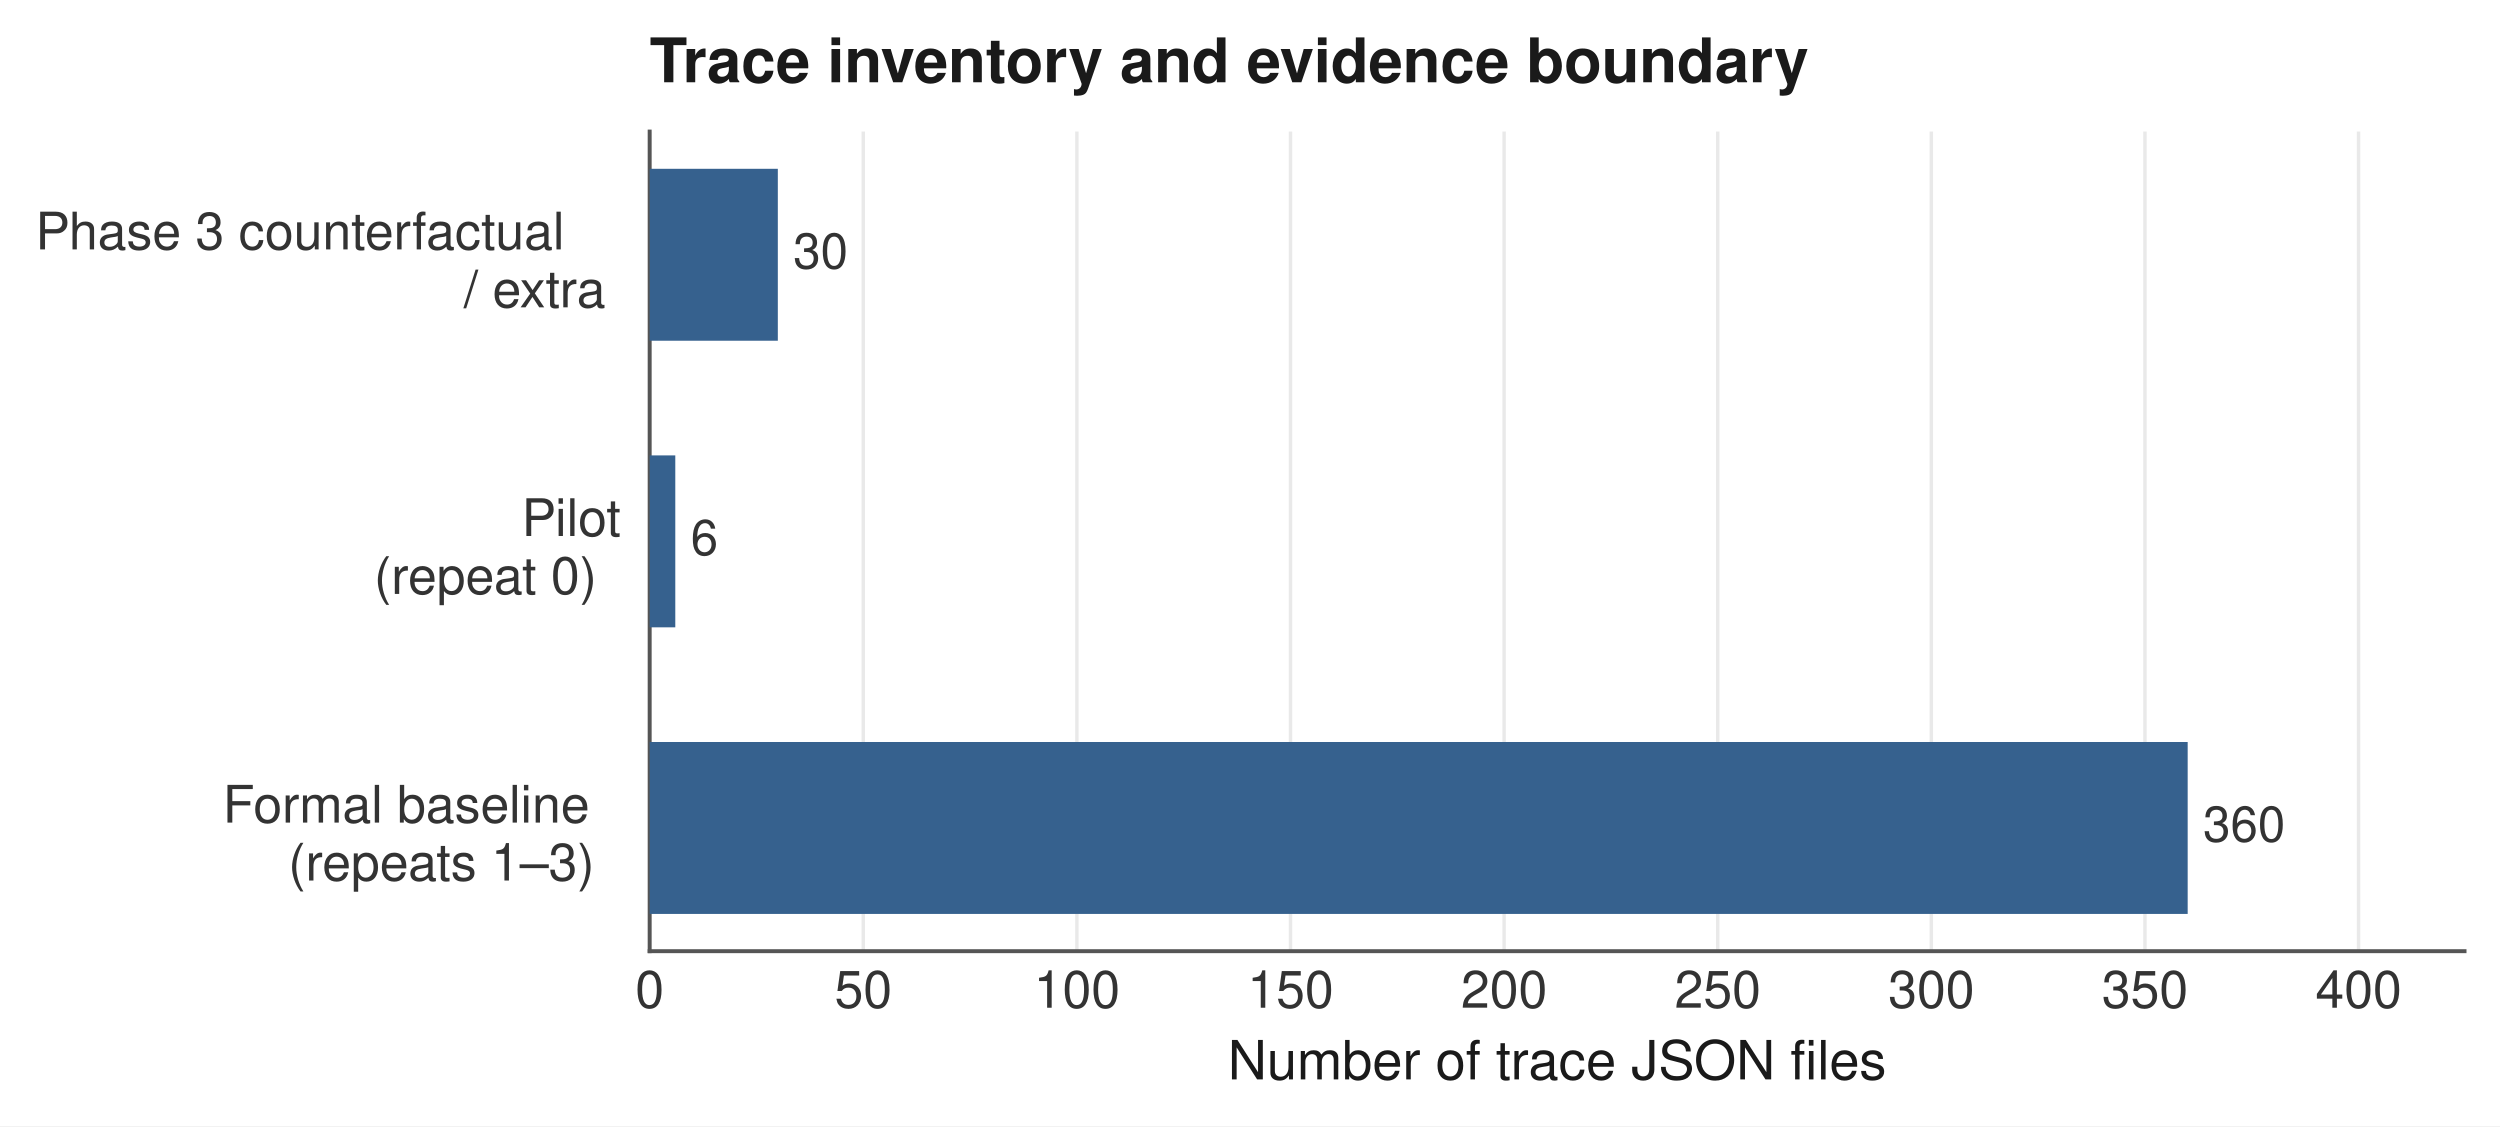
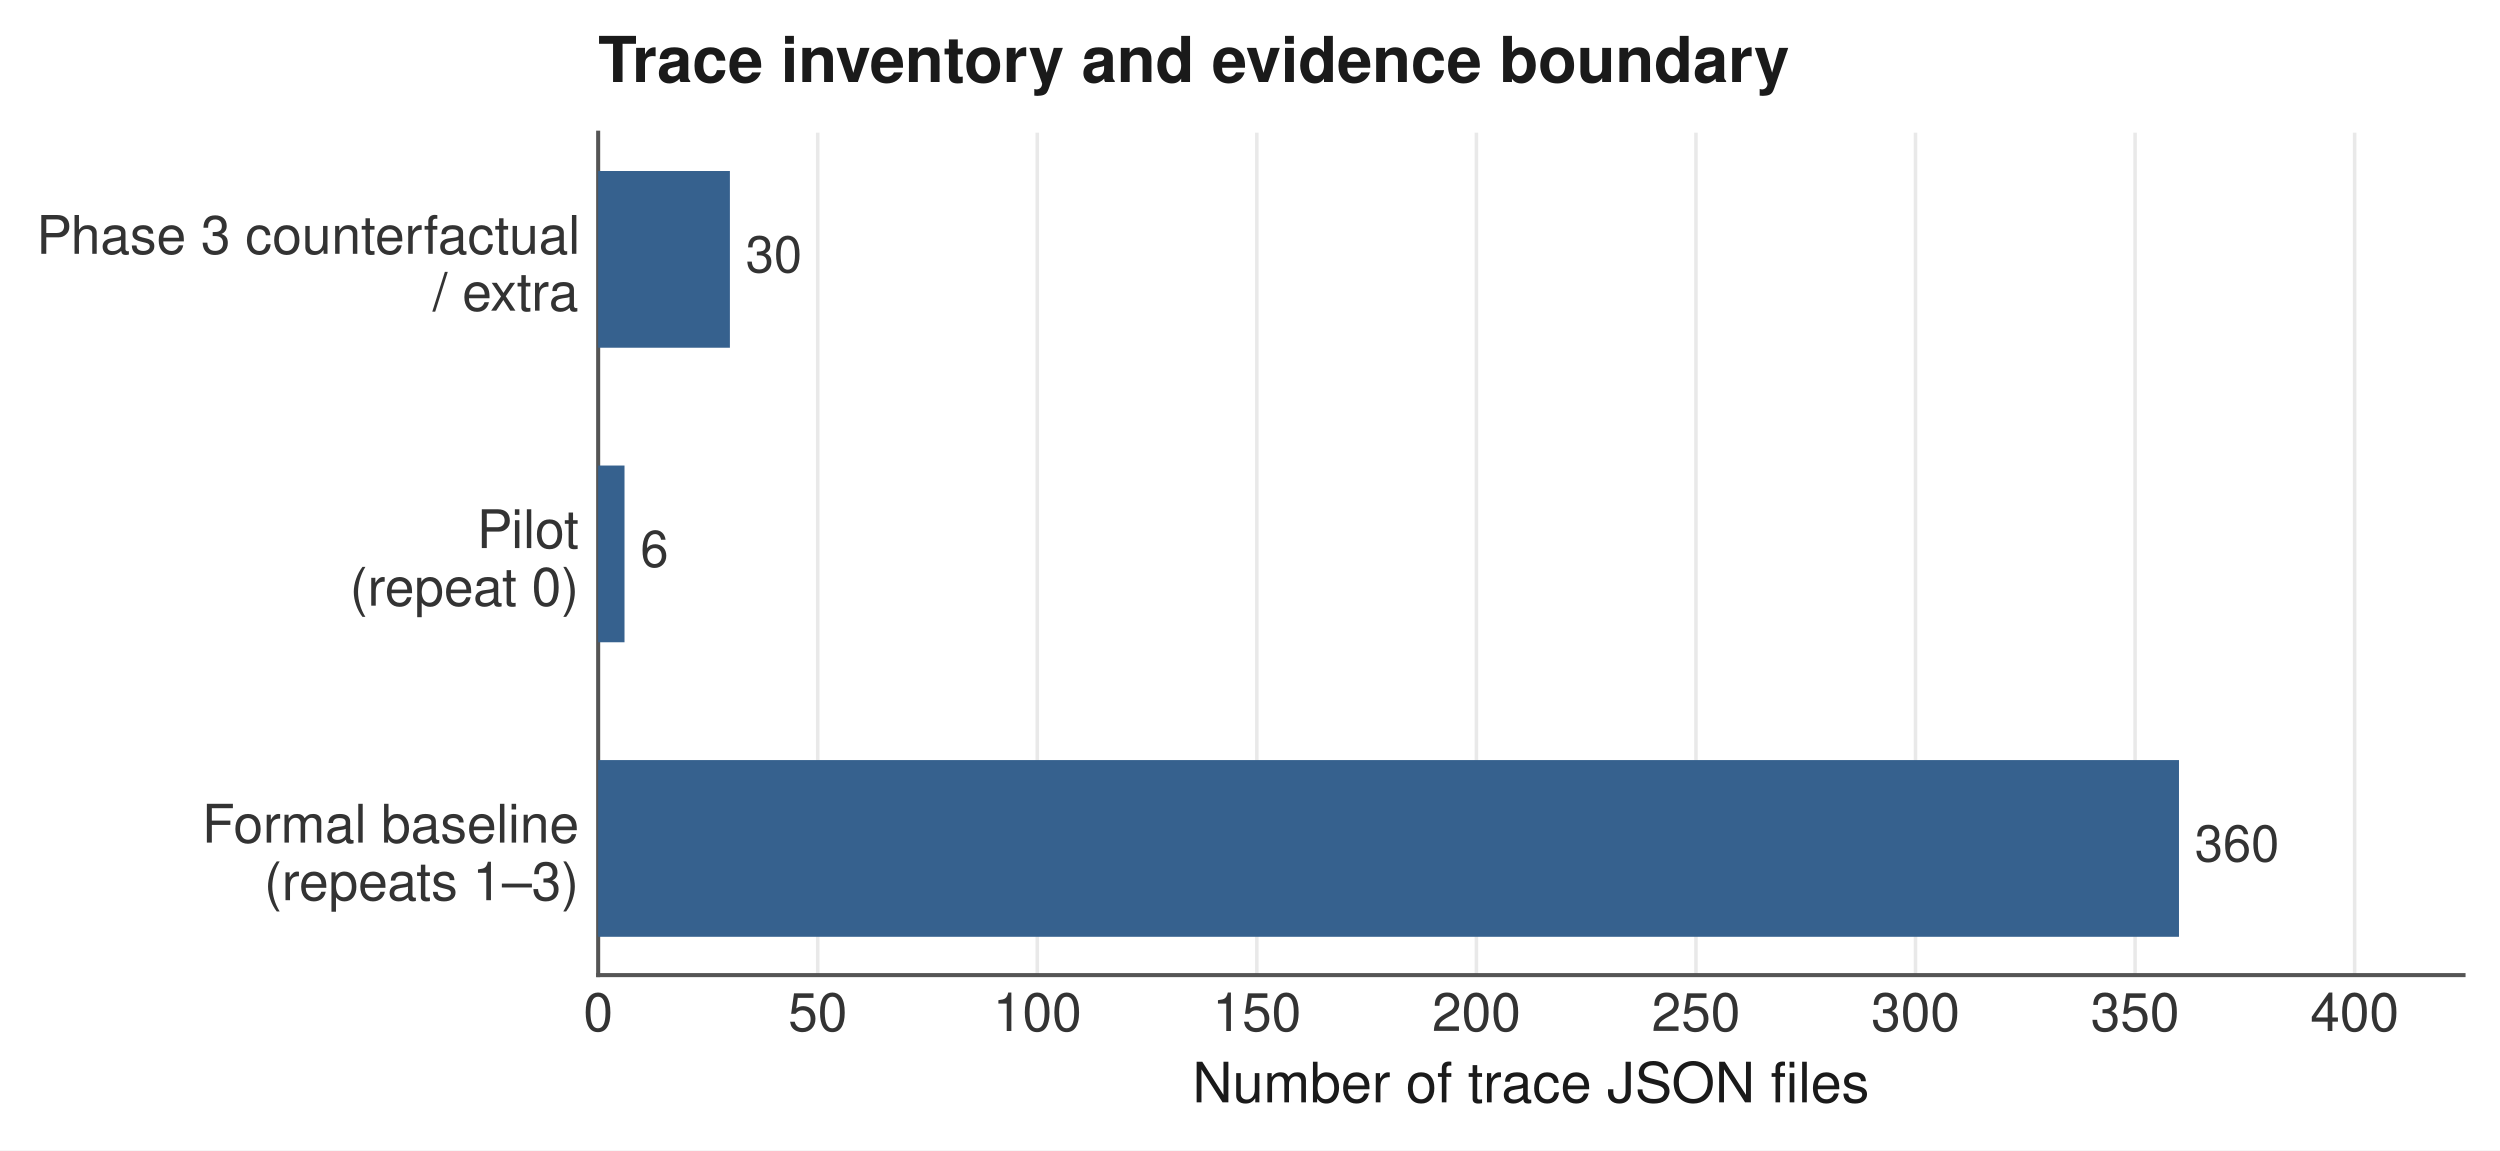
- <svg xmlns="http://www.w3.org/2000/svg" width="507.312pt" height="228.526pt" viewBox="0 0 507.312 228.526" version="1.1">
+ <svg xmlns="http://www.w3.org/2000/svg" width="493.577pt" height="227.12pt" viewBox="0 0 493.577 227.12" version="1.1">
  <defs>
    <style type="text/css">*{stroke-linejoin: round; stroke-linecap: butt}</style>
  </defs>
  <g id="figure_1">
    <g id="patch_1">
-       <path d="M 0 228.526  L 507.312 228.526  L 507.312 0  L 0 0  z " style="fill: #ffffff" />
+       <path d="M 0 227.12 L 493.577 227.12 L 493.577 0 L 0 0 z " style="fill: #ffffff" />
    </g>
    <g id="axes_1">
      <g id="patch_2">
-         <path d="M 131.832 193.018  L 500.112 193.018  L 500.112 26.698  L 131.832 26.698  z " style="fill: #ffffff" />
+         <path d="M 118.097 192.516 L 486.377 192.516 L 486.377 26.196 L 118.097 26.196 z " style="fill: #ffffff" />
      </g>
      <g id="matplotlib.axis_1">
        <g id="xtick_1">
          <g id="line2d_1">
-             <path d="M 131.832 193.018  L 131.832 26.698  " clip-path="url(#pfdb5c9ea89)" style="fill: none; stroke: #e9e9e9; stroke-width: 0.7; stroke-linecap: square" />
+             <path d="M 118.097 192.516 L 118.097 26.196 " clip-path="url(#p35c61f3945)" style="fill: none; stroke: #e9e9e9; stroke-width: 0.7; stroke-linecap: square" />
          </g>
          <g id="line2d_2" />
          <g id="text_1">
-             <text style="font-size: 10.5px; font-family: 'Helvetica', 'Arial', 'DejaVu Sans', sans-serif; text-anchor: middle; fill: #333333" x="131.832" y="204.496" transform="rotate(-0 131.8323 204.4964)">0</text>
+             <text style="font-size: 10.5px; font-family: 'Helvetica', 'Arial', 'DejaVu Sans', sans-serif; text-anchor: middle; fill: #333333" x="118.097" y="203.548" transform="rotate(-0 118.097 203.5482)">0</text>
          </g>
        </g>
        <g id="xtick_2">
          <g id="line2d_3">
-             <path d="M 175.18 193.018  L 175.18 26.698  " clip-path="url(#pfdb5c9ea89)" style="fill: none; stroke: #e9e9e9; stroke-width: 0.7; stroke-linecap: square" />
+             <path d="M 161.444 192.516 L 161.444 26.196 " clip-path="url(#p35c61f3945)" style="fill: none; stroke: #e9e9e9; stroke-width: 0.7; stroke-linecap: square" />
          </g>
          <g id="line2d_4" />
          <g id="text_2">
-             <text style="font-size: 10.5px; font-family: 'Helvetica', 'Arial', 'DejaVu Sans', sans-serif; text-anchor: middle; fill: #333333" x="175.18" y="204.496" transform="rotate(-0 175.1797 204.4964)">50</text>
+             <text style="font-size: 10.5px; font-family: 'Helvetica', 'Arial', 'DejaVu Sans', sans-serif; text-anchor: middle; fill: #333333" x="161.444" y="203.548" transform="rotate(-0 161.4444 203.5482)">50</text>
          </g>
        </g>
        <g id="xtick_3">
          <g id="line2d_5">
-             <path d="M 218.527 193.018  L 218.527 26.698  " clip-path="url(#pfdb5c9ea89)" style="fill: none; stroke: #e9e9e9; stroke-width: 0.7; stroke-linecap: square" />
+             <path d="M 204.792 192.516 L 204.792 26.196 " clip-path="url(#p35c61f3945)" style="fill: none; stroke: #e9e9e9; stroke-width: 0.7; stroke-linecap: square" />
          </g>
          <g id="line2d_6" />
          <g id="text_3">
-             <text style="font-size: 10.5px; font-family: 'Helvetica', 'Arial', 'DejaVu Sans', sans-serif; text-anchor: middle; fill: #333333" x="218.527" y="204.496" transform="rotate(-0 218.5272 204.4964)">100</text>
+             <text style="font-size: 10.5px; font-family: 'Helvetica', 'Arial', 'DejaVu Sans', sans-serif; text-anchor: middle; fill: #333333" x="204.792" y="203.548" transform="rotate(-0 204.7919 203.5482)">100</text>
          </g>
        </g>
        <g id="xtick_4">
          <g id="line2d_7">
-             <path d="M 261.875 193.018  L 261.875 26.698  " clip-path="url(#pfdb5c9ea89)" style="fill: none; stroke: #e9e9e9; stroke-width: 0.7; stroke-linecap: square" />
+             <path d="M 248.139 192.516 L 248.139 26.196 " clip-path="url(#p35c61f3945)" style="fill: none; stroke: #e9e9e9; stroke-width: 0.7; stroke-linecap: square" />
          </g>
          <g id="line2d_8" />
          <g id="text_4">
-             <text style="font-size: 10.5px; font-family: 'Helvetica', 'Arial', 'DejaVu Sans', sans-serif; text-anchor: middle; fill: #333333" x="261.875" y="204.496" transform="rotate(-0 261.8746 204.4964)">150</text>
+             <text style="font-size: 10.5px; font-family: 'Helvetica', 'Arial', 'DejaVu Sans', sans-serif; text-anchor: middle; fill: #333333" x="248.139" y="203.548" transform="rotate(-0 248.1393 203.5482)">150</text>
          </g>
        </g>
        <g id="xtick_5">
          <g id="line2d_9">
-             <path d="M 305.222 193.018  L 305.222 26.698  " clip-path="url(#pfdb5c9ea89)" style="fill: none; stroke: #e9e9e9; stroke-width: 0.7; stroke-linecap: square" />
+             <path d="M 291.487 192.516 L 291.487 26.196 " clip-path="url(#p35c61f3945)" style="fill: none; stroke: #e9e9e9; stroke-width: 0.7; stroke-linecap: square" />
          </g>
          <g id="line2d_10" />
          <g id="text_5">
-             <text style="font-size: 10.5px; font-family: 'Helvetica', 'Arial', 'DejaVu Sans', sans-serif; text-anchor: middle; fill: #333333" x="305.222" y="204.496" transform="rotate(-0 305.2221 204.4964)">200</text>
+             <text style="font-size: 10.5px; font-family: 'Helvetica', 'Arial', 'DejaVu Sans', sans-serif; text-anchor: middle; fill: #333333" x="291.487" y="203.548" transform="rotate(-0 291.4868 203.5482)">200</text>
          </g>
        </g>
        <g id="xtick_6">
          <g id="line2d_11">
-             <path d="M 348.57 193.018  L 348.57 26.698  " clip-path="url(#pfdb5c9ea89)" style="fill: none; stroke: #e9e9e9; stroke-width: 0.7; stroke-linecap: square" />
+             <path d="M 334.834 192.516 L 334.834 26.196 " clip-path="url(#p35c61f3945)" style="fill: none; stroke: #e9e9e9; stroke-width: 0.7; stroke-linecap: square" />
          </g>
          <g id="line2d_12" />
          <g id="text_6">
-             <text style="font-size: 10.5px; font-family: 'Helvetica', 'Arial', 'DejaVu Sans', sans-serif; text-anchor: middle; fill: #333333" x="348.57" y="204.496" transform="rotate(-0 348.5696 204.4964)">250</text>
+             <text style="font-size: 10.5px; font-family: 'Helvetica', 'Arial', 'DejaVu Sans', sans-serif; text-anchor: middle; fill: #333333" x="334.834" y="203.548" transform="rotate(-0 334.8342 203.5482)">250</text>
          </g>
        </g>
        <g id="xtick_7">
          <g id="line2d_13">
-             <path d="M 391.917 193.018  L 391.917 26.698  " clip-path="url(#pfdb5c9ea89)" style="fill: none; stroke: #e9e9e9; stroke-width: 0.7; stroke-linecap: square" />
+             <path d="M 378.182 192.516 L 378.182 26.196 " clip-path="url(#p35c61f3945)" style="fill: none; stroke: #e9e9e9; stroke-width: 0.7; stroke-linecap: square" />
          </g>
          <g id="line2d_14" />
          <g id="text_7">
-             <text style="font-size: 10.5px; font-family: 'Helvetica', 'Arial', 'DejaVu Sans', sans-serif; text-anchor: middle; fill: #333333" x="391.917" y="204.496" transform="rotate(-0 391.917 204.4964)">300</text>
+             <text style="font-size: 10.5px; font-family: 'Helvetica', 'Arial', 'DejaVu Sans', sans-serif; text-anchor: middle; fill: #333333" x="378.182" y="203.548" transform="rotate(-0 378.1817 203.5482)">300</text>
          </g>
        </g>
        <g id="xtick_8">
          <g id="line2d_15">
-             <path d="M 435.264 193.018  L 435.264 26.698  " clip-path="url(#pfdb5c9ea89)" style="fill: none; stroke: #e9e9e9; stroke-width: 0.7; stroke-linecap: square" />
+             <path d="M 421.529 192.516 L 421.529 26.196 " clip-path="url(#p35c61f3945)" style="fill: none; stroke: #e9e9e9; stroke-width: 0.7; stroke-linecap: square" />
          </g>
          <g id="line2d_16" />
          <g id="text_8">
-             <text style="font-size: 10.5px; font-family: 'Helvetica', 'Arial', 'DejaVu Sans', sans-serif; text-anchor: middle; fill: #333333" x="435.264" y="204.496" transform="rotate(-0 435.2645 204.4964)">350</text>
+             <text style="font-size: 10.5px; font-family: 'Helvetica', 'Arial', 'DejaVu Sans', sans-serif; text-anchor: middle; fill: #333333" x="421.529" y="203.548" transform="rotate(-0 421.5292 203.5482)">350</text>
          </g>
        </g>
        <g id="xtick_9">
          <g id="line2d_17">
-             <path d="M 478.612 193.018  L 478.612 26.698  " clip-path="url(#pfdb5c9ea89)" style="fill: none; stroke: #e9e9e9; stroke-width: 0.7; stroke-linecap: square" />
+             <path d="M 464.877 192.516 L 464.877 26.196 " clip-path="url(#p35c61f3945)" style="fill: none; stroke: #e9e9e9; stroke-width: 0.7; stroke-linecap: square" />
          </g>
          <g id="line2d_18" />
          <g id="text_9">
-             <text style="font-size: 10.5px; font-family: 'Helvetica', 'Arial', 'DejaVu Sans', sans-serif; text-anchor: middle; fill: #333333" x="478.612" y="204.496" transform="rotate(-0 478.6119 204.4964)">400</text>
+             <text style="font-size: 10.5px; font-family: 'Helvetica', 'Arial', 'DejaVu Sans', sans-serif; text-anchor: middle; fill: #333333" x="464.877" y="203.548" transform="rotate(-0 464.8766 203.5482)">400</text>
          </g>
        </g>
        <g id="text_10">
-           <text style="font-size: 11px; font-family: 'Helvetica', 'Arial', 'DejaVu Sans', sans-serif; text-anchor: middle; fill: #1a1a1a" x="315.972" y="219.038" transform="rotate(-0 315.9723 219.0384)">Number of trace JSON files</text>
+           <text style="font-size: 11px; font-family: 'Helvetica', 'Arial', 'DejaVu Sans', sans-serif; text-anchor: middle; fill: #1a1a1a" x="302.237" y="217.628" transform="rotate(-0 302.237 217.6276)">Number of trace JSON files</text>
        </g>
      </g>
      <g id="matplotlib.axis_2">
        <g id="ytick_1">
          <g id="line2d_19" />
          <g id="text_11">
-             <text style="font-size: 10.5px; font-family: 'Helvetica', 'Arial', 'DejaVu Sans', sans-serif; fill: #333333" transform="translate(45.21984 166.9201)">Formal baseline</text>
-             <text style="font-size: 10.5px; font-family: 'Helvetica', 'Arial', 'DejaVu Sans', sans-serif; fill: #333333" transform="translate(58.50234 178.6778)">(repeats 1–3)</text>
+             <text style="font-size: 10.5px; font-family: 'Helvetica', 'Arial', 'DejaVu Sans', sans-serif; fill: #333333" transform="translate(39.90258 166.3541)">Formal baseline</text>
+             <text style="font-size: 10.5px; font-family: 'Helvetica', 'Arial', 'DejaVu Sans', sans-serif; fill: #333333" transform="translate(52.15148 177.7289)">(repeats 1–3)</text>
          </g>
        </g>
        <g id="ytick_2">
          <g id="line2d_20" />
          <g id="text_12">
-             <text style="font-size: 10.5px; font-family: 'Helvetica', 'Arial', 'DejaVu Sans', sans-serif; fill: #333333" transform="translate(105.8623 108.7662)">Pilot</text>
-             <text style="font-size: 10.5px; font-family: 'Helvetica', 'Arial', 'DejaVu Sans', sans-serif; fill: #333333" transform="translate(75.90281 120.5239)">(repeat 0)</text>
+             <text style="font-size: 10.5px; font-family: 'Helvetica', 'Arial', 'DejaVu Sans', sans-serif; fill: #333333" transform="translate(94.17117 108.2003)">Pilot</text>
+             <text style="font-size: 10.5px; font-family: 'Helvetica', 'Arial', 'DejaVu Sans', sans-serif; fill: #333333" transform="translate(69.07945 119.5751)">(repeat 0)</text>
          </g>
        </g>
        <g id="ytick_3">
          <g id="line2d_21" />
          <g id="text_13">
-             <text style="font-size: 10.5px; font-family: 'Helvetica', 'Arial', 'DejaVu Sans', sans-serif; fill: #333333" transform="translate(7.2 50.61236)">Phase 3 counterfactual</text>
-             <text style="font-size: 10.5px; font-family: 'Helvetica', 'Arial', 'DejaVu Sans', sans-serif; fill: #333333" transform="translate(94.09898 62.37007)">/ extra</text>
+             <text style="font-size: 10.5px; font-family: 'Helvetica', 'Arial', 'DejaVu Sans', sans-serif; fill: #333333" transform="translate(7.2 50.10795)">Phase 3 counterfactual</text>
+             <text style="font-size: 10.5px; font-family: 'Helvetica', 'Arial', 'DejaVu Sans', sans-serif; fill: #333333" transform="translate(85.42172 61.33508)">/ extra</text>
          </g>
        </g>
      </g>
      <g id="patch_3">
-         <path d="M 131.832 193.018  L 131.832 26.698  " style="fill: none; stroke: #555555; stroke-width: 0.8; stroke-linejoin: miter; stroke-linecap: square" />
+         <path d="M 118.097 192.516 L 118.097 26.196 " style="fill: none; stroke: #555555; stroke-width: 0.8; stroke-linejoin: miter; stroke-linecap: square" />
      </g>
      <g id="patch_4">
-         <path d="M 131.832 193.018  L 500.112 193.018  " style="fill: none; stroke: #555555; stroke-width: 0.8; stroke-linejoin: miter; stroke-linecap: square" />
+         <path d="M 118.097 192.516 L 486.377 192.516 " style="fill: none; stroke: #555555; stroke-width: 0.8; stroke-linejoin: miter; stroke-linecap: square" />
      </g>
      <g id="patch_5">
-         <path d="M 131.832 185.458  L 443.934 185.458  L 443.934 150.566  L 131.832 150.566  z " clip-path="url(#pfdb5c9ea89)" style="fill: #36618e" />
+         <path d="M 118.097 184.956 L 430.199 184.956 L 430.199 150.064 L 118.097 150.064 z " clip-path="url(#p35c61f3945)" style="fill: #36618e" />
      </g>
      <g id="patch_6">
-         <path d="M 131.832 127.304  L 137.034 127.304  L 137.034 92.412  L 131.832 92.412  z " clip-path="url(#pfdb5c9ea89)" style="fill: #36618e" />
+         <path d="M 118.097 126.802 L 123.299 126.802 L 123.299 91.91 L 118.097 91.91 z " clip-path="url(#p35c61f3945)" style="fill: #36618e" />
      </g>
      <g id="patch_7">
-         <path d="M 131.832 69.15  L 157.841 69.15  L 157.841 34.258  L 131.832 34.258  z " clip-path="url(#pfdb5c9ea89)" style="fill: #36618e" />
+         <path d="M 118.097 68.648 L 144.105 68.648 L 144.105 33.756 L 118.097 33.756 z " clip-path="url(#p35c61f3945)" style="fill: #36618e" />
      </g>
      <g id="text_14">
-         <text style="font-size: 10px; font-family: 'Helvetica', 'Arial', 'DejaVu Sans', sans-serif; text-anchor: start; fill: #333333" x="447.055" y="170.771" transform="rotate(-0 447.055 170.7713)">360</text>
+         <text style="font-size: 10px; font-family: 'Helvetica', 'Arial', 'DejaVu Sans', sans-serif; text-anchor: start; fill: #333333" x="433.32" y="170.054" transform="rotate(-0 433.3197 170.0545)">360</text>
      </g>
      <g id="text_15">
-         <text style="font-size: 10px; font-family: 'Helvetica', 'Arial', 'DejaVu Sans', sans-serif; text-anchor: start; fill: #333333" x="140.155" y="112.617" transform="rotate(-0 140.155 112.6174)">6</text>
+         <text style="font-size: 10px; font-family: 'Helvetica', 'Arial', 'DejaVu Sans', sans-serif; text-anchor: start; fill: #333333" x="126.42" y="111.901" transform="rotate(-0 126.4197 111.9006)">6</text>
      </g>
      <g id="text_16">
-         <text style="font-size: 10px; font-family: 'Helvetica', 'Arial', 'DejaVu Sans', sans-serif; text-anchor: start; fill: #333333" x="160.962" y="54.464" transform="rotate(-0 160.9618 54.46358)">30</text>
+         <text style="font-size: 10px; font-family: 'Helvetica', 'Arial', 'DejaVu Sans', sans-serif; text-anchor: start; fill: #333333" x="147.226" y="53.747" transform="rotate(-0 147.2264 53.74678)">30</text>
      </g>
      <g id="text_17">
-         <text style="font-weight: 700; font-size: 12.5px; font-family: 'Helvetica', 'Arial', 'DejaVu Sans', sans-serif; text-anchor: start; fill: #1a1a1a" x="131.832" y="16.698" transform="rotate(-0 131.8323 16.69805)">Trace inventory and evidence boundary</text>
+         <text style="font-weight: 700; font-size: 12.5px; font-family: 'Helvetica', 'Arial', 'DejaVu Sans', sans-serif; text-anchor: start; fill: #1a1a1a" x="118.097" y="16.196" transform="rotate(-0 118.097 16.19609)">Trace inventory and evidence boundary</text>
      </g>
    </g>
  </g>
  <defs>
-     <clipPath id="pfdb5c9ea89">
-       <rect x="131.832" y="26.698" width="368.28" height="166.32" />
+     <clipPath id="p35c61f3945">
+       <rect x="118.097" y="26.196" width="368.28" height="166.32" />
    </clipPath>
  </defs>
</svg>
